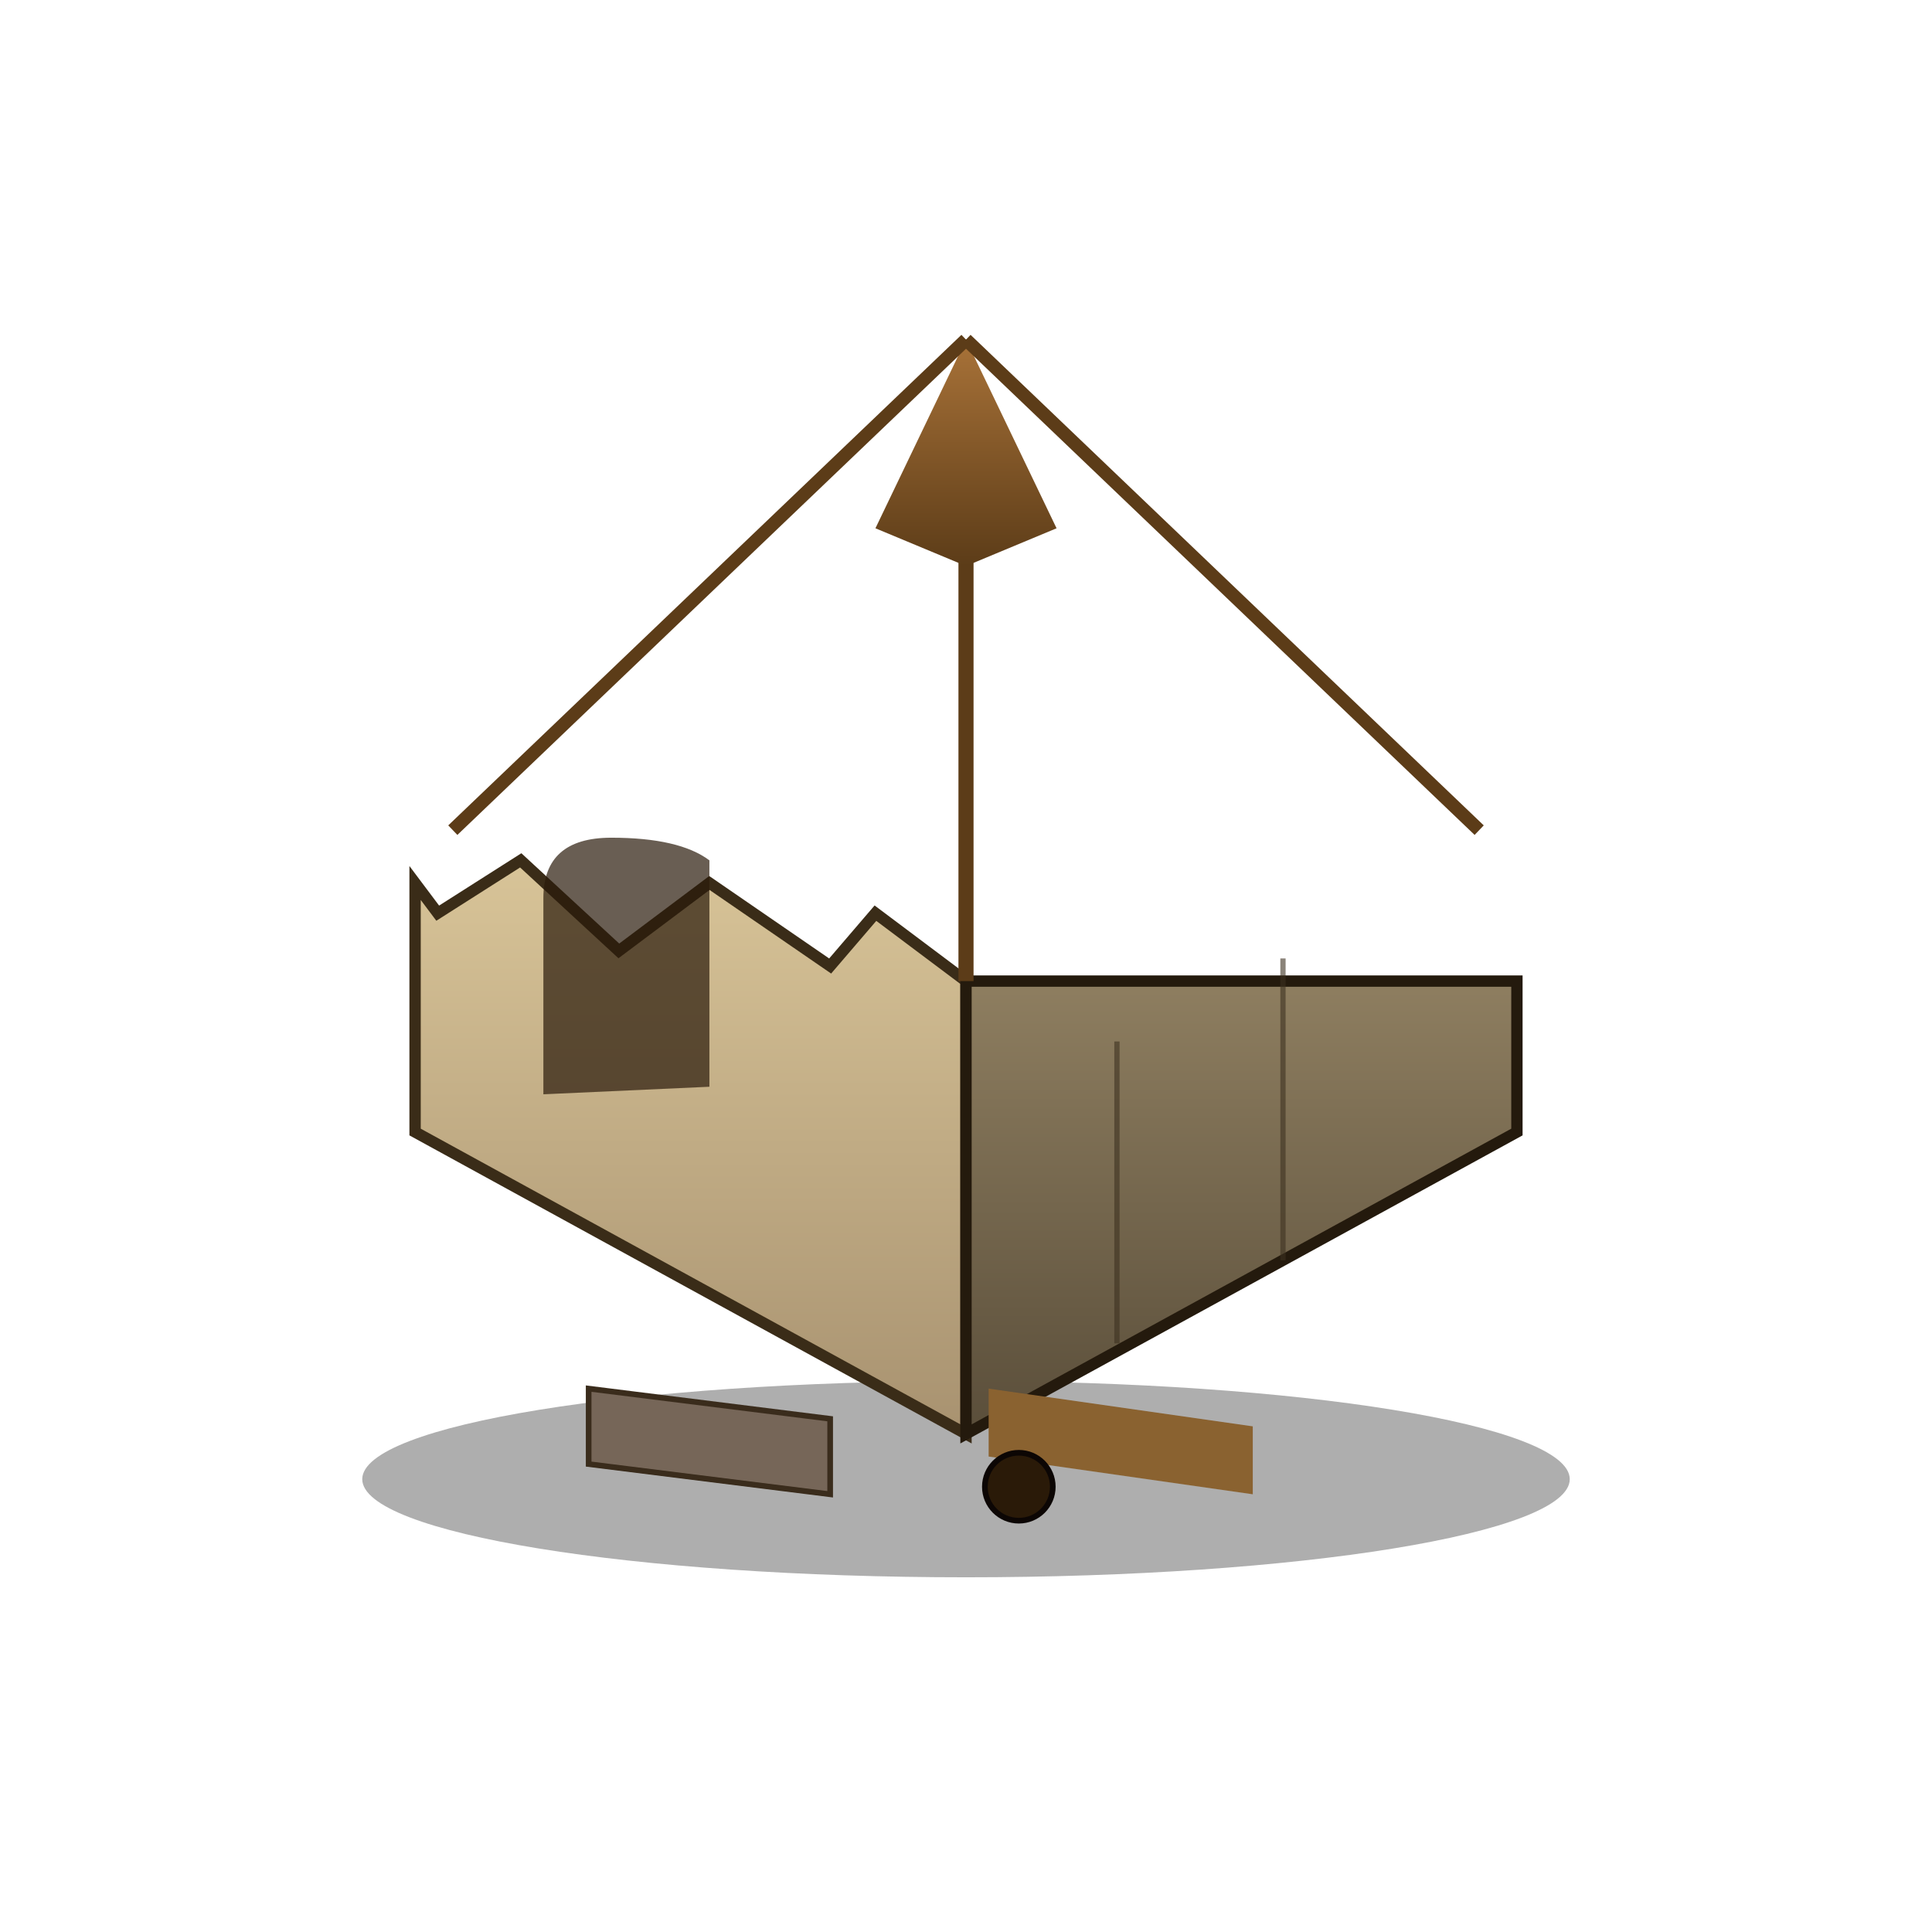
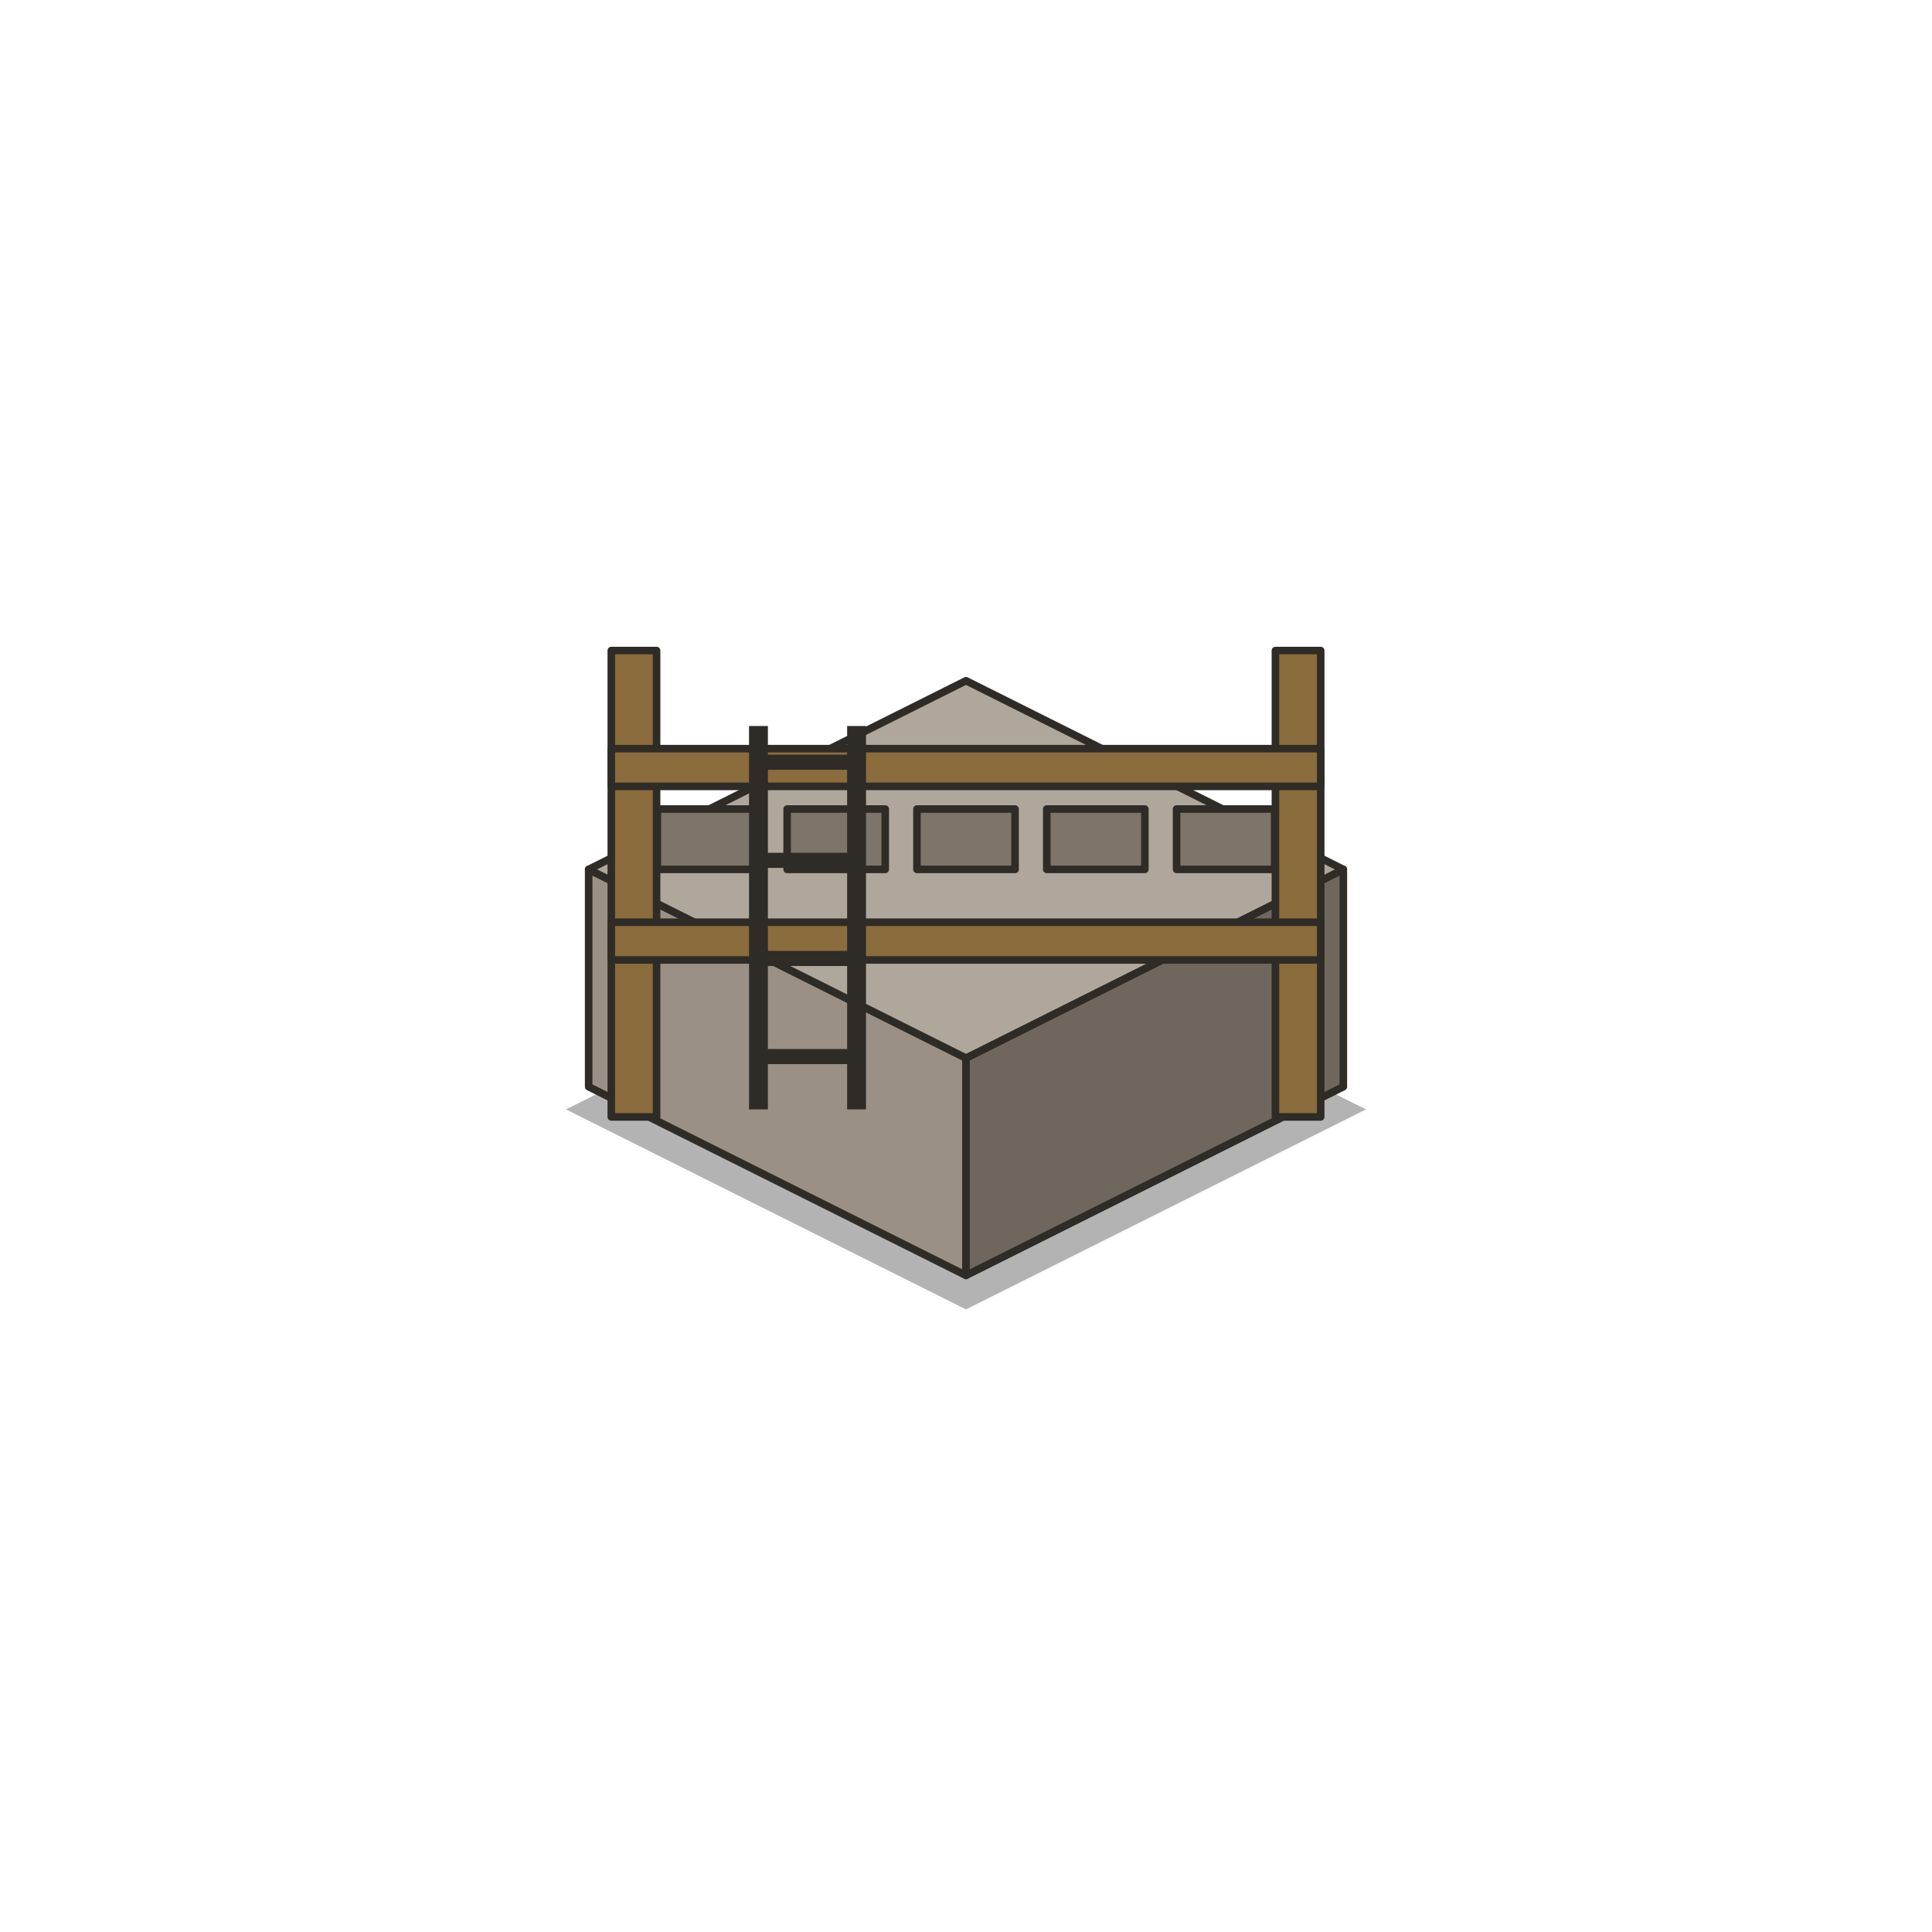
- <svg xmlns="http://www.w3.org/2000/svg" viewBox="0 0 512 512">
-   <defs>
-     <linearGradient id="ck2_sL" x1="0" y1="0" x2="0" y2="1">
-       <stop offset="0" stop-color="#d8c498" />
-       <stop offset="1" stop-color="#a89270" />
-     </linearGradient>
-     <linearGradient id="ck2_sR" x1="0" y1="0" x2="0" y2="1">
-       <stop offset="0" stop-color="#8e7e60" />
-       <stop offset="1" stop-color="#5a4e3a" />
-     </linearGradient>
-     <linearGradient id="ck2_beam" x1="0" y1="0" x2="0" y2="1">
-       <stop offset="0" stop-color="#a87238" />
-       <stop offset="1" stop-color="#5c3c18" />
-     </linearGradient>
-   </defs>
-   <ellipse cx="256" cy="392" rx="160" ry="26" fill="#000" opacity="0.32" />
-   <path d="M 110,300 L 256,380 L 256,260 L 232,242 L 220,256 L 188,234 L 164,252 L 138,228 L 116,242 L 110,234 Z" fill="url(#ck2_sL)" stroke="#3a2c18" stroke-width="3" />
-   <path d="M 144,290 L 144,238 Q 144,222 162,222 Q 180,222 188,228 L 188,288 Z" fill="#2a1a0a" opacity="0.7" />
-   <polygon points="256,380 402,300 402,260 256,260" fill="url(#ck2_sR)" stroke="#241a0d" stroke-width="3" />
-   <line x1="296" y1="356" x2="296" y2="276" stroke="#3c3020" stroke-width="1.4" opacity="0.6" />
-   <line x1="340" y1="334" x2="340" y2="254" stroke="#3c3020" stroke-width="1.4" opacity="0.6" />
-   <line x1="256" y1="260" x2="256" y2="90" stroke="#5c3c18" stroke-width="4" />
-   <polygon points="256,90 280,140 256,150 232,140" fill="url(#ck2_beam)" />
-   <line x1="120" y1="220" x2="256" y2="90" stroke="#5c3c18" stroke-width="3.5" />
-   <line x1="392" y1="220" x2="256" y2="90" stroke="#5c3c18" stroke-width="3.5" />
-   <polygon points="156,388 220,396 220,376 156,368" fill="#766658" stroke="#3a2c1c" stroke-width="1.5" />
-   <polygon points="262,386 332,396 332,378 262,368" fill="#8a6230" />
-   <circle cx="270" cy="394" r="9" fill="#2a1a08" stroke="#0c0604" stroke-width="1.5" />
+ <svg xmlns="http://www.w3.org/2000/svg" viewBox="0 0 512 512" width="512" height="512">
+   <polygon points="150.0,294.0 256.0,241.0 362.0,294.0 256.0,347.0" fill="#000000" opacity="0.30" />
+   <polygon points="156.0,288.0 256.0,338.0 256.0,280.4 156.0,230.4" fill="#9a9086" stroke="#2f2b26" stroke-width="2.0" stroke-linejoin="round" />
+   <polygon points="256.0,338.0 356.0,288.0 356.0,230.4 256.0,280.4" fill="#6f665d" stroke="#2f2b26" stroke-width="2.0" stroke-linejoin="round" />
+   <polygon points="256.0,180.4 356.0,230.4 256.0,280.4 156.0,230.4" fill="#b0a79c" stroke="#2f2b26" stroke-width="2.0" stroke-linejoin="round" />
+   <polygon points="174.2,230.4 200.2,230.4 200.2,214.4 174.2,214.4" fill="#7d746a" stroke="#2f2b26" stroke-width="2.0" stroke-linejoin="round" />
+   <polygon points="208.6,230.4 234.6,230.4 234.6,214.4 208.6,214.4" fill="#7d746a" stroke="#2f2b26" stroke-width="2.0" stroke-linejoin="round" />
+   <polygon points="243.0,230.4 269.0,230.4 269.0,214.4 243.0,214.4" fill="#7d746a" stroke="#2f2b26" stroke-width="2.0" stroke-linejoin="round" />
+   <polygon points="277.4,230.4 303.4,230.4 303.4,214.4 277.4,214.4" fill="#7d746a" stroke="#2f2b26" stroke-width="2.0" stroke-linejoin="round" />
+   <polygon points="311.8,230.4 337.8,230.4 337.8,214.4 311.8,214.4" fill="#7d746a" stroke="#2f2b26" stroke-width="2.0" stroke-linejoin="round" />
+   <polygon points="162.0,296.0 162.0,172.4 174.0,172.4 174.0,296.0" fill="#8a6c3d" stroke="#2f2b26" stroke-width="2.0" stroke-linejoin="round" />
+   <polygon points="338.0,296.0 338.0,172.4 350.0,172.4 350.0,296.0" fill="#8a6c3d" stroke="#2f2b26" stroke-width="2.0" stroke-linejoin="round" />
+   <polygon points="162.0,198.4 350.0,198.4 350.0,208.4 162.0,208.4" fill="#8a6c3d" stroke="#2f2b26" stroke-width="2.0" stroke-linejoin="round" />
+   <polygon points="162.0,244.4 350.0,244.4 350.0,254.4 162.0,254.4" fill="#8a6c3d" stroke="#2f2b26" stroke-width="2.0" stroke-linejoin="round" />
+   <line x1="201.0" y1="294.0" x2="201.0" y2="192.4" stroke="#2f2b26" stroke-width="5" />
+   <line x1="227.0" y1="294.0" x2="227.0" y2="192.4" stroke="#2f2b26" stroke-width="5" />
+   <line x1="201.0" y1="280.0" x2="227.0" y2="280.0" stroke="#2f2b26" stroke-width="4" />
+   <line x1="201.0" y1="254.0" x2="227.0" y2="254.0" stroke="#2f2b26" stroke-width="4" />
+   <line x1="201.0" y1="228.0" x2="227.0" y2="228.0" stroke="#2f2b26" stroke-width="4" />
+   <line x1="201.0" y1="202.0" x2="227.0" y2="202.0" stroke="#2f2b26" stroke-width="4" />
</svg>
